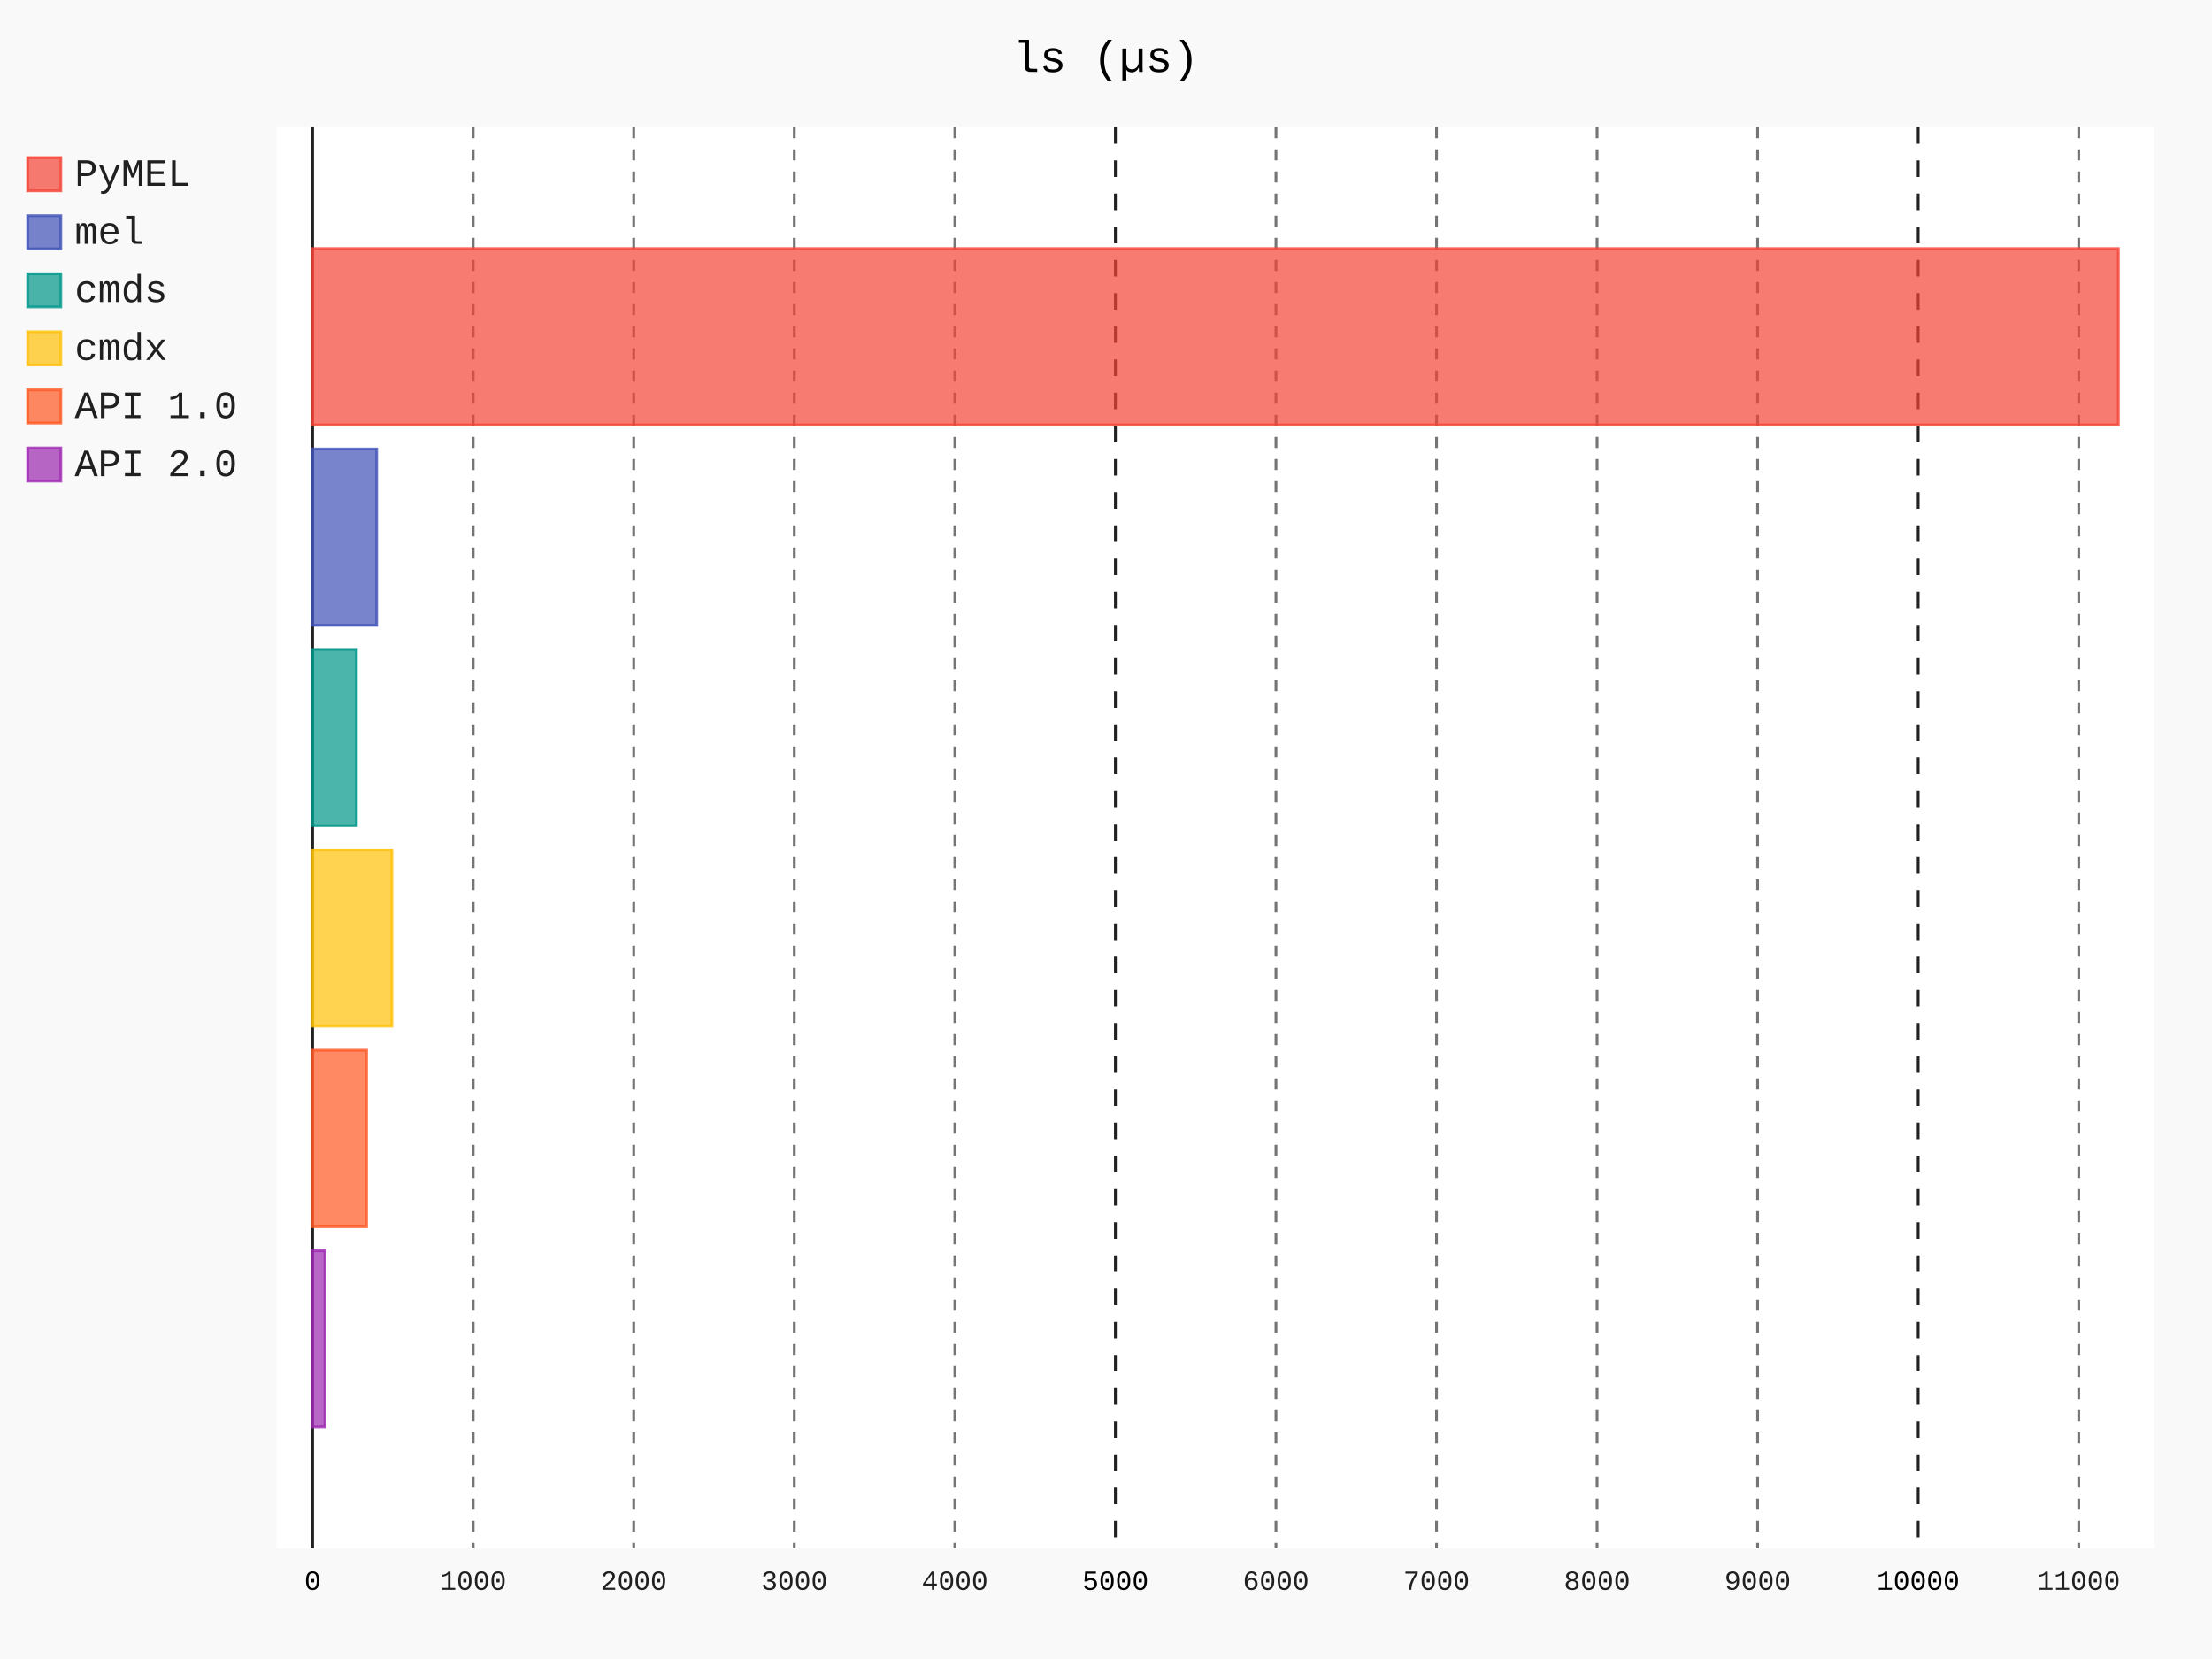
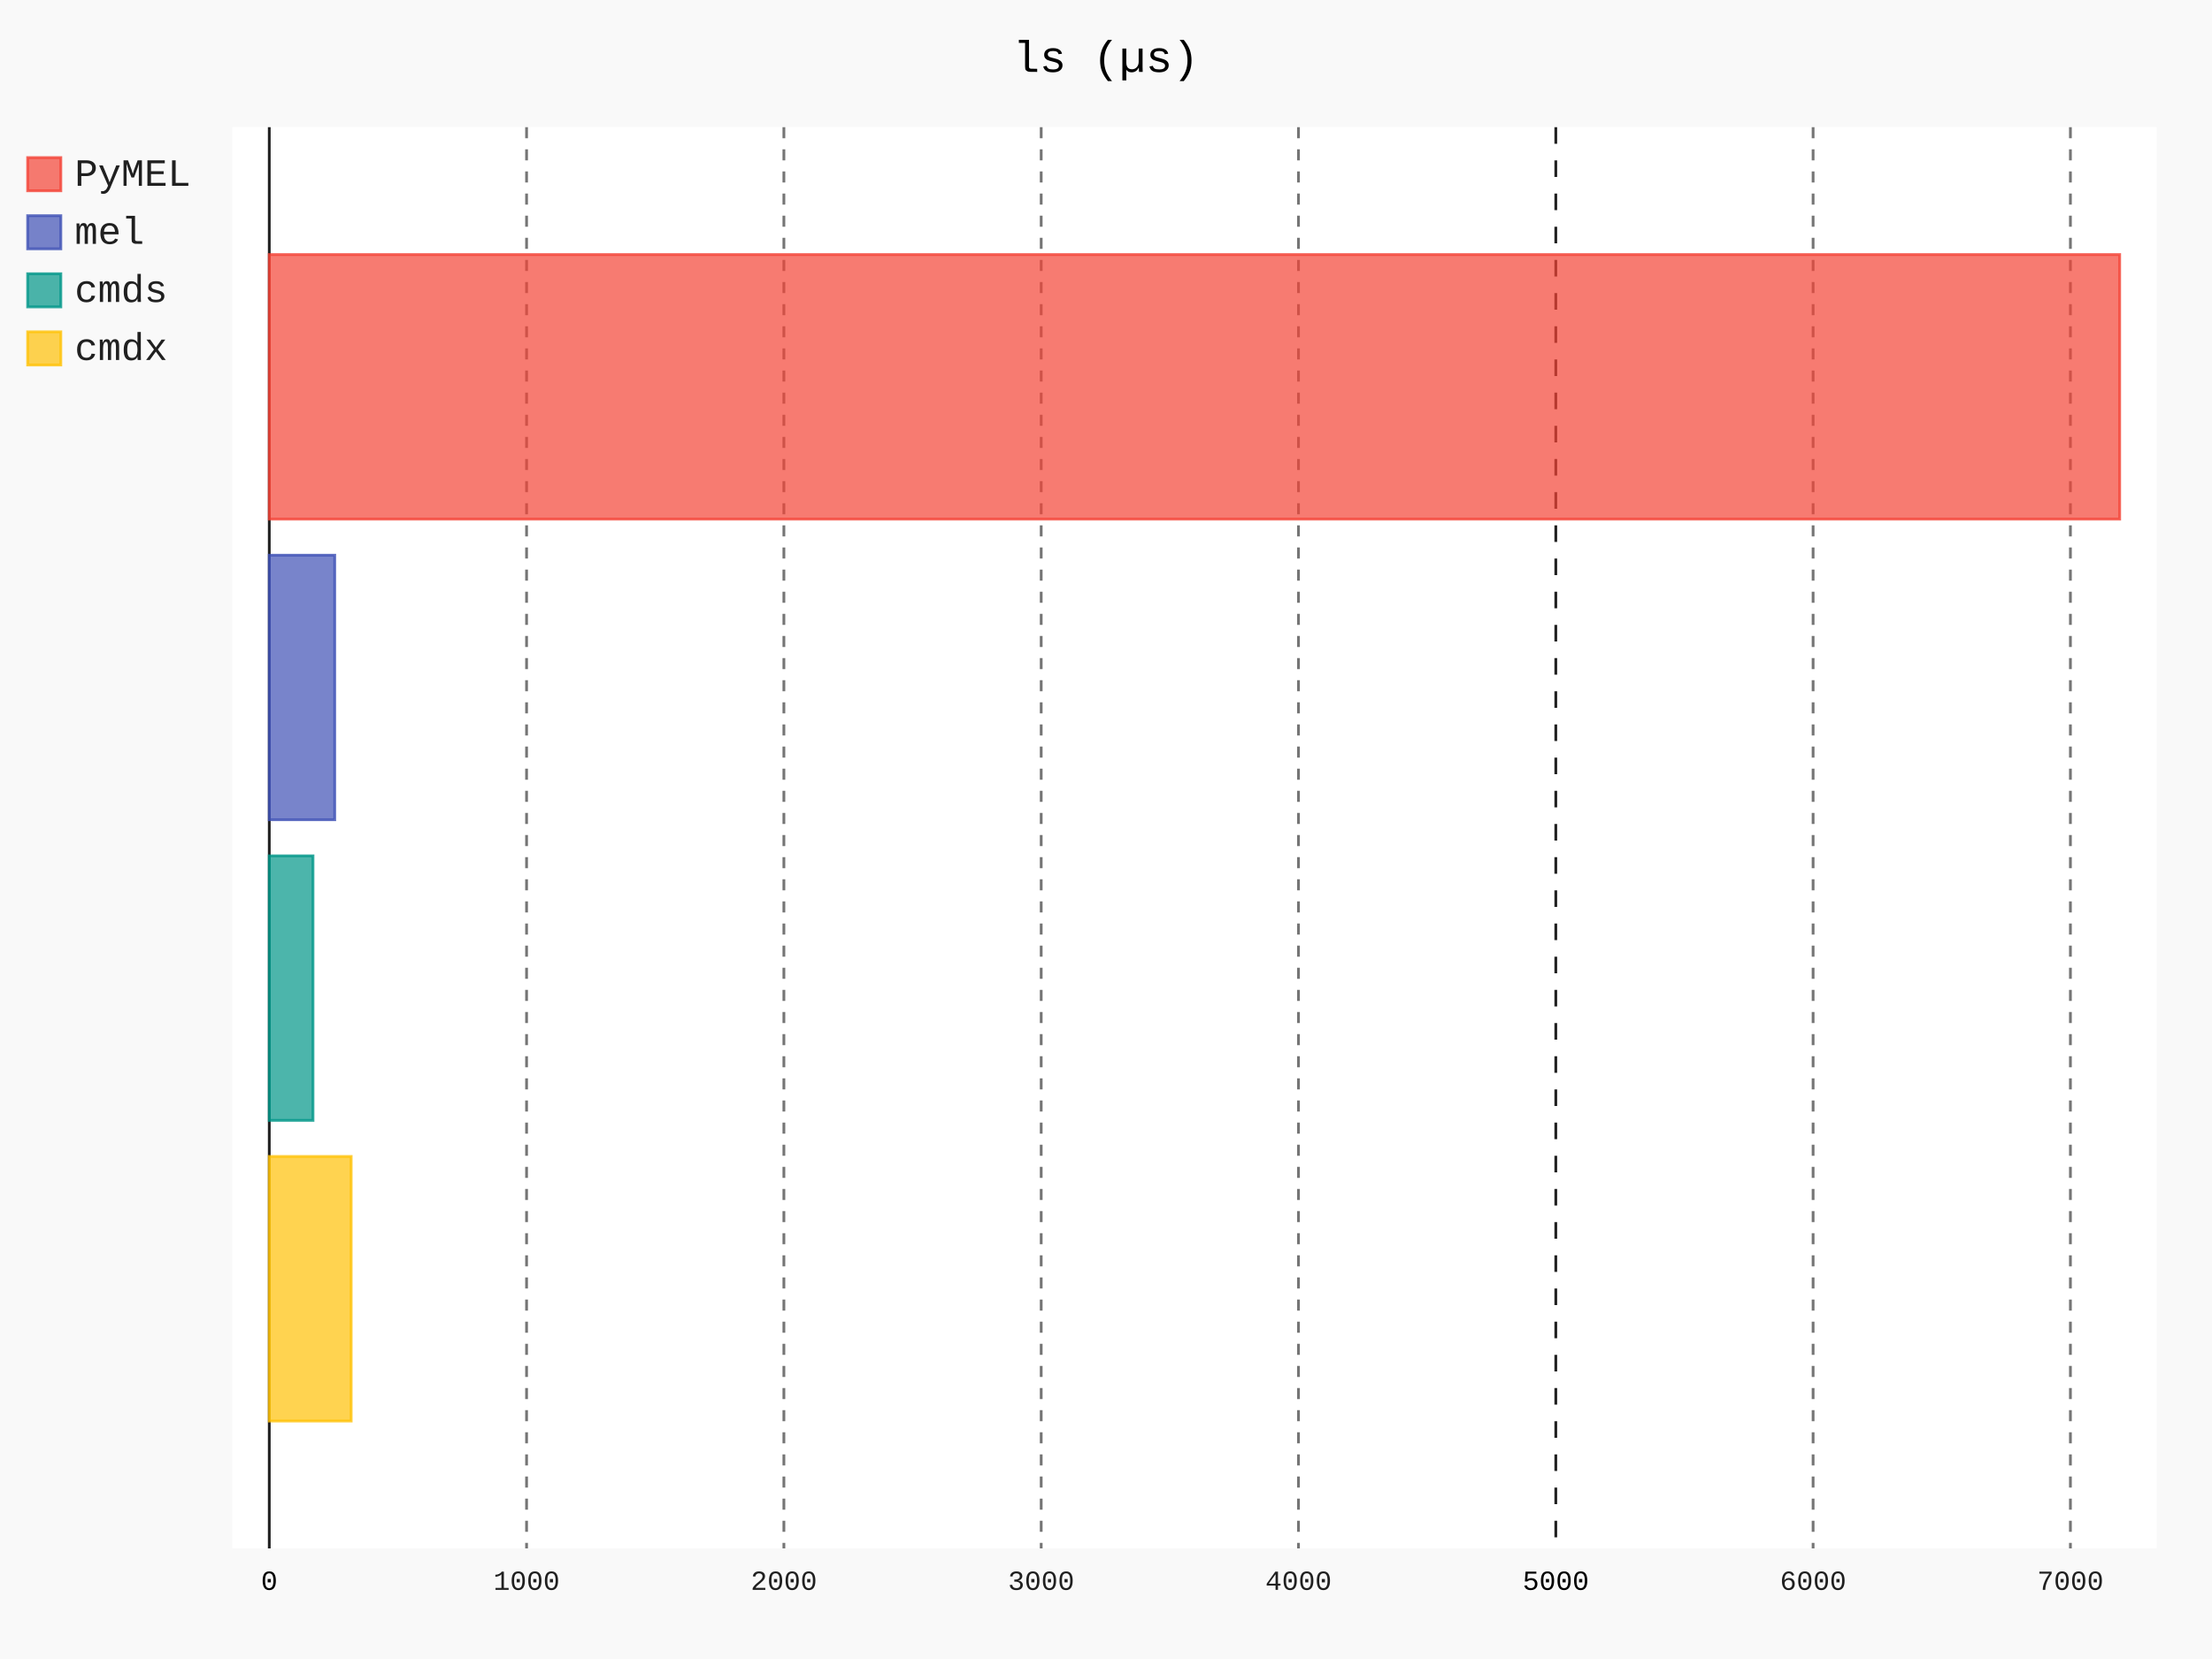
- <svg xmlns="http://www.w3.org/2000/svg" class="pygal-chart" id="chart-09f493f6-ecae-40c6-956a-2bcc0fc45528" viewBox="0 0 800 600">
+ <svg xmlns="http://www.w3.org/2000/svg" class="pygal-chart" id="chart-dd89919a-7e50-403a-a7cd-332e941238bc" viewBox="0 0 800 600">
  <defs>
-     <style type="text/css">#chart-09f493f6-ecae-40c6-956a-2bcc0fc45528{-webkit-user-select:none;-webkit-font-smoothing:antialiased;font-family:Consolas,"Liberation Mono",Menlo,Courier,monospace}#chart-09f493f6-ecae-40c6-956a-2bcc0fc45528 .title{font-family:Consolas,"Liberation Mono",Menlo,Courier,monospace;font-size:16px}#chart-09f493f6-ecae-40c6-956a-2bcc0fc45528 .legends .legend text{font-family:Consolas,"Liberation Mono",Menlo,Courier,monospace;font-size:14px}#chart-09f493f6-ecae-40c6-956a-2bcc0fc45528 .axis text{font-family:Consolas,"Liberation Mono",Menlo,Courier,monospace;font-size:10px}#chart-09f493f6-ecae-40c6-956a-2bcc0fc45528 .axis text.major{font-family:Consolas,"Liberation Mono",Menlo,Courier,monospace;font-size:10px}#chart-09f493f6-ecae-40c6-956a-2bcc0fc45528 .text-overlay text.value{font-family:Consolas,"Liberation Mono",Menlo,Courier,monospace;font-size:16px}#chart-09f493f6-ecae-40c6-956a-2bcc0fc45528 .text-overlay text.label{font-family:Consolas,"Liberation Mono",Menlo,Courier,monospace;font-size:10px}#chart-09f493f6-ecae-40c6-956a-2bcc0fc45528 .tooltip{font-family:Consolas,"Liberation Mono",Menlo,Courier,monospace;font-size:14px}#chart-09f493f6-ecae-40c6-956a-2bcc0fc45528 text.no_data{font-family:Consolas,"Liberation Mono",Menlo,Courier,monospace;font-size:64px}
- #chart-09f493f6-ecae-40c6-956a-2bcc0fc45528{background-color:rgba(249,249,249,1)}#chart-09f493f6-ecae-40c6-956a-2bcc0fc45528 path,#chart-09f493f6-ecae-40c6-956a-2bcc0fc45528 line,#chart-09f493f6-ecae-40c6-956a-2bcc0fc45528 rect,#chart-09f493f6-ecae-40c6-956a-2bcc0fc45528 circle{-webkit-transition:150ms;-moz-transition:150ms;transition:150ms}#chart-09f493f6-ecae-40c6-956a-2bcc0fc45528 .graph &gt; .background{fill:rgba(249,249,249,1)}#chart-09f493f6-ecae-40c6-956a-2bcc0fc45528 .plot &gt; .background{fill:rgba(255,255,255,1)}#chart-09f493f6-ecae-40c6-956a-2bcc0fc45528 .graph{fill:rgba(0,0,0,.87)}#chart-09f493f6-ecae-40c6-956a-2bcc0fc45528 text.no_data{fill:rgba(0,0,0,1)}#chart-09f493f6-ecae-40c6-956a-2bcc0fc45528 .title{fill:rgba(0,0,0,1)}#chart-09f493f6-ecae-40c6-956a-2bcc0fc45528 .legends .legend text{fill:rgba(0,0,0,.87)}#chart-09f493f6-ecae-40c6-956a-2bcc0fc45528 .legends .legend:hover text{fill:rgba(0,0,0,1)}#chart-09f493f6-ecae-40c6-956a-2bcc0fc45528 .axis .line{stroke:rgba(0,0,0,1)}#chart-09f493f6-ecae-40c6-956a-2bcc0fc45528 .axis .guide.line{stroke:rgba(0,0,0,.54)}#chart-09f493f6-ecae-40c6-956a-2bcc0fc45528 .axis .major.line{stroke:rgba(0,0,0,.87)}#chart-09f493f6-ecae-40c6-956a-2bcc0fc45528 .axis text.major{fill:rgba(0,0,0,1)}#chart-09f493f6-ecae-40c6-956a-2bcc0fc45528 .axis.y .guides:hover .guide.line,#chart-09f493f6-ecae-40c6-956a-2bcc0fc45528 .line-graph .axis.x .guides:hover .guide.line,#chart-09f493f6-ecae-40c6-956a-2bcc0fc45528 .stackedline-graph .axis.x .guides:hover .guide.line,#chart-09f493f6-ecae-40c6-956a-2bcc0fc45528 .xy-graph .axis.x .guides:hover .guide.line{stroke:rgba(0,0,0,1)}#chart-09f493f6-ecae-40c6-956a-2bcc0fc45528 .axis .guides:hover text{fill:rgba(0,0,0,1)}#chart-09f493f6-ecae-40c6-956a-2bcc0fc45528 .reactive{fill-opacity:.7;stroke-opacity:.8}#chart-09f493f6-ecae-40c6-956a-2bcc0fc45528 .ci{stroke:rgba(0,0,0,.87)}#chart-09f493f6-ecae-40c6-956a-2bcc0fc45528 .reactive.active,#chart-09f493f6-ecae-40c6-956a-2bcc0fc45528 .active .reactive{fill-opacity:.8;stroke-opacity:.9;stroke-width:4}#chart-09f493f6-ecae-40c6-956a-2bcc0fc45528 .ci .reactive.active{stroke-width:1.5}#chart-09f493f6-ecae-40c6-956a-2bcc0fc45528 .series text{fill:rgba(0,0,0,1)}#chart-09f493f6-ecae-40c6-956a-2bcc0fc45528 .tooltip rect{fill:rgba(255,255,255,1);stroke:rgba(0,0,0,1);-webkit-transition:opacity 150ms;-moz-transition:opacity 150ms;transition:opacity 150ms}#chart-09f493f6-ecae-40c6-956a-2bcc0fc45528 .tooltip .label{fill:rgba(0,0,0,.87)}#chart-09f493f6-ecae-40c6-956a-2bcc0fc45528 .tooltip .label{fill:rgba(0,0,0,.87)}#chart-09f493f6-ecae-40c6-956a-2bcc0fc45528 .tooltip .legend{font-size:.8em;fill:rgba(0,0,0,.54)}#chart-09f493f6-ecae-40c6-956a-2bcc0fc45528 .tooltip .x_label{font-size:.6em;fill:rgba(0,0,0,1)}#chart-09f493f6-ecae-40c6-956a-2bcc0fc45528 .tooltip .xlink{font-size:.5em;text-decoration:underline}#chart-09f493f6-ecae-40c6-956a-2bcc0fc45528 .tooltip .value{font-size:1.5em}#chart-09f493f6-ecae-40c6-956a-2bcc0fc45528 .bound{font-size:.5em}#chart-09f493f6-ecae-40c6-956a-2bcc0fc45528 .max-value{font-size:.75em;fill:rgba(0,0,0,.54)}#chart-09f493f6-ecae-40c6-956a-2bcc0fc45528 .map-element{fill:rgba(255,255,255,1);stroke:rgba(0,0,0,.54) !important}#chart-09f493f6-ecae-40c6-956a-2bcc0fc45528 .map-element .reactive{fill-opacity:inherit;stroke-opacity:inherit}#chart-09f493f6-ecae-40c6-956a-2bcc0fc45528 .color-0,#chart-09f493f6-ecae-40c6-956a-2bcc0fc45528 .color-0 a:visited{stroke:#F44336;fill:#F44336}#chart-09f493f6-ecae-40c6-956a-2bcc0fc45528 .color-1,#chart-09f493f6-ecae-40c6-956a-2bcc0fc45528 .color-1 a:visited{stroke:#3F51B5;fill:#3F51B5}#chart-09f493f6-ecae-40c6-956a-2bcc0fc45528 .color-2,#chart-09f493f6-ecae-40c6-956a-2bcc0fc45528 .color-2 a:visited{stroke:#009688;fill:#009688}#chart-09f493f6-ecae-40c6-956a-2bcc0fc45528 .color-3,#chart-09f493f6-ecae-40c6-956a-2bcc0fc45528 .color-3 a:visited{stroke:#FFC107;fill:#FFC107}#chart-09f493f6-ecae-40c6-956a-2bcc0fc45528 .color-4,#chart-09f493f6-ecae-40c6-956a-2bcc0fc45528 .color-4 a:visited{stroke:#FF5722;fill:#FF5722}#chart-09f493f6-ecae-40c6-956a-2bcc0fc45528 .color-5,#chart-09f493f6-ecae-40c6-956a-2bcc0fc45528 .color-5 a:visited{stroke:#9C27B0;fill:#9C27B0}#chart-09f493f6-ecae-40c6-956a-2bcc0fc45528 .text-overlay .color-0 text{fill:black}#chart-09f493f6-ecae-40c6-956a-2bcc0fc45528 .text-overlay .color-1 text{fill:black}#chart-09f493f6-ecae-40c6-956a-2bcc0fc45528 .text-overlay .color-2 text{fill:black}#chart-09f493f6-ecae-40c6-956a-2bcc0fc45528 .text-overlay .color-3 text{fill:black}#chart-09f493f6-ecae-40c6-956a-2bcc0fc45528 .text-overlay .color-4 text{fill:black}#chart-09f493f6-ecae-40c6-956a-2bcc0fc45528 .text-overlay .color-5 text{fill:black}
- #chart-09f493f6-ecae-40c6-956a-2bcc0fc45528 text.no_data{text-anchor:middle}#chart-09f493f6-ecae-40c6-956a-2bcc0fc45528 .guide.line{fill:none}#chart-09f493f6-ecae-40c6-956a-2bcc0fc45528 .centered{text-anchor:middle}#chart-09f493f6-ecae-40c6-956a-2bcc0fc45528 .title{text-anchor:middle}#chart-09f493f6-ecae-40c6-956a-2bcc0fc45528 .legends .legend text{fill-opacity:1}#chart-09f493f6-ecae-40c6-956a-2bcc0fc45528 .axis.x text{text-anchor:middle}#chart-09f493f6-ecae-40c6-956a-2bcc0fc45528 .axis.x:not(.web) text[transform]{text-anchor:start}#chart-09f493f6-ecae-40c6-956a-2bcc0fc45528 .axis.x:not(.web) text[transform].backwards{text-anchor:end}#chart-09f493f6-ecae-40c6-956a-2bcc0fc45528 .axis.y text{text-anchor:end}#chart-09f493f6-ecae-40c6-956a-2bcc0fc45528 .axis.y text[transform].backwards{text-anchor:start}#chart-09f493f6-ecae-40c6-956a-2bcc0fc45528 .axis.y2 text{text-anchor:start}#chart-09f493f6-ecae-40c6-956a-2bcc0fc45528 .axis.y2 text[transform].backwards{text-anchor:end}#chart-09f493f6-ecae-40c6-956a-2bcc0fc45528 .axis .guide.line{stroke-dasharray:4,4}#chart-09f493f6-ecae-40c6-956a-2bcc0fc45528 .axis .major.guide.line{stroke-dasharray:6,6}#chart-09f493f6-ecae-40c6-956a-2bcc0fc45528 .horizontal .axis.y .guide.line,#chart-09f493f6-ecae-40c6-956a-2bcc0fc45528 .horizontal .axis.y2 .guide.line,#chart-09f493f6-ecae-40c6-956a-2bcc0fc45528 .vertical .axis.x .guide.line{opacity:0}#chart-09f493f6-ecae-40c6-956a-2bcc0fc45528 .horizontal .axis.always_show .guide.line,#chart-09f493f6-ecae-40c6-956a-2bcc0fc45528 .vertical .axis.always_show .guide.line{opacity:1 !important}#chart-09f493f6-ecae-40c6-956a-2bcc0fc45528 .axis.y .guides:hover .guide.line,#chart-09f493f6-ecae-40c6-956a-2bcc0fc45528 .axis.y2 .guides:hover .guide.line,#chart-09f493f6-ecae-40c6-956a-2bcc0fc45528 .axis.x .guides:hover .guide.line{opacity:1}#chart-09f493f6-ecae-40c6-956a-2bcc0fc45528 .axis .guides:hover text{opacity:1}#chart-09f493f6-ecae-40c6-956a-2bcc0fc45528 .nofill{fill:none}#chart-09f493f6-ecae-40c6-956a-2bcc0fc45528 .subtle-fill{fill-opacity:.2}#chart-09f493f6-ecae-40c6-956a-2bcc0fc45528 .dot{stroke-width:1px;fill-opacity:1}#chart-09f493f6-ecae-40c6-956a-2bcc0fc45528 .dot.active{stroke-width:5px}#chart-09f493f6-ecae-40c6-956a-2bcc0fc45528 .dot.negative{fill:transparent}#chart-09f493f6-ecae-40c6-956a-2bcc0fc45528 text,#chart-09f493f6-ecae-40c6-956a-2bcc0fc45528 tspan{stroke:none !important}#chart-09f493f6-ecae-40c6-956a-2bcc0fc45528 .series text.active{opacity:1}#chart-09f493f6-ecae-40c6-956a-2bcc0fc45528 .tooltip rect{fill-opacity:.95;stroke-width:.5}#chart-09f493f6-ecae-40c6-956a-2bcc0fc45528 .tooltip text{fill-opacity:1}#chart-09f493f6-ecae-40c6-956a-2bcc0fc45528 .showable{visibility:hidden}#chart-09f493f6-ecae-40c6-956a-2bcc0fc45528 .showable.shown{visibility:visible}#chart-09f493f6-ecae-40c6-956a-2bcc0fc45528 .gauge-background{fill:rgba(229,229,229,1);stroke:none}#chart-09f493f6-ecae-40c6-956a-2bcc0fc45528 .bg-lines{stroke:rgba(249,249,249,1);stroke-width:2px}</style>
+     <style type="text/css">#chart-dd89919a-7e50-403a-a7cd-332e941238bc{-webkit-user-select:none;-webkit-font-smoothing:antialiased;font-family:Consolas,"Liberation Mono",Menlo,Courier,monospace}#chart-dd89919a-7e50-403a-a7cd-332e941238bc .title{font-family:Consolas,"Liberation Mono",Menlo,Courier,monospace;font-size:16px}#chart-dd89919a-7e50-403a-a7cd-332e941238bc .legends .legend text{font-family:Consolas,"Liberation Mono",Menlo,Courier,monospace;font-size:14px}#chart-dd89919a-7e50-403a-a7cd-332e941238bc .axis text{font-family:Consolas,"Liberation Mono",Menlo,Courier,monospace;font-size:10px}#chart-dd89919a-7e50-403a-a7cd-332e941238bc .axis text.major{font-family:Consolas,"Liberation Mono",Menlo,Courier,monospace;font-size:10px}#chart-dd89919a-7e50-403a-a7cd-332e941238bc .text-overlay text.value{font-family:Consolas,"Liberation Mono",Menlo,Courier,monospace;font-size:16px}#chart-dd89919a-7e50-403a-a7cd-332e941238bc .text-overlay text.label{font-family:Consolas,"Liberation Mono",Menlo,Courier,monospace;font-size:10px}#chart-dd89919a-7e50-403a-a7cd-332e941238bc .tooltip{font-family:Consolas,"Liberation Mono",Menlo,Courier,monospace;font-size:14px}#chart-dd89919a-7e50-403a-a7cd-332e941238bc text.no_data{font-family:Consolas,"Liberation Mono",Menlo,Courier,monospace;font-size:64px}
+ #chart-dd89919a-7e50-403a-a7cd-332e941238bc{background-color:rgba(249,249,249,1)}#chart-dd89919a-7e50-403a-a7cd-332e941238bc path,#chart-dd89919a-7e50-403a-a7cd-332e941238bc line,#chart-dd89919a-7e50-403a-a7cd-332e941238bc rect,#chart-dd89919a-7e50-403a-a7cd-332e941238bc circle{-webkit-transition:150ms;-moz-transition:150ms;transition:150ms}#chart-dd89919a-7e50-403a-a7cd-332e941238bc .graph &gt; .background{fill:rgba(249,249,249,1)}#chart-dd89919a-7e50-403a-a7cd-332e941238bc .plot &gt; .background{fill:rgba(255,255,255,1)}#chart-dd89919a-7e50-403a-a7cd-332e941238bc .graph{fill:rgba(0,0,0,.87)}#chart-dd89919a-7e50-403a-a7cd-332e941238bc text.no_data{fill:rgba(0,0,0,1)}#chart-dd89919a-7e50-403a-a7cd-332e941238bc .title{fill:rgba(0,0,0,1)}#chart-dd89919a-7e50-403a-a7cd-332e941238bc .legends .legend text{fill:rgba(0,0,0,.87)}#chart-dd89919a-7e50-403a-a7cd-332e941238bc .legends .legend:hover text{fill:rgba(0,0,0,1)}#chart-dd89919a-7e50-403a-a7cd-332e941238bc .axis .line{stroke:rgba(0,0,0,1)}#chart-dd89919a-7e50-403a-a7cd-332e941238bc .axis .guide.line{stroke:rgba(0,0,0,.54)}#chart-dd89919a-7e50-403a-a7cd-332e941238bc .axis .major.line{stroke:rgba(0,0,0,.87)}#chart-dd89919a-7e50-403a-a7cd-332e941238bc .axis text.major{fill:rgba(0,0,0,1)}#chart-dd89919a-7e50-403a-a7cd-332e941238bc .axis.y .guides:hover .guide.line,#chart-dd89919a-7e50-403a-a7cd-332e941238bc .line-graph .axis.x .guides:hover .guide.line,#chart-dd89919a-7e50-403a-a7cd-332e941238bc .stackedline-graph .axis.x .guides:hover .guide.line,#chart-dd89919a-7e50-403a-a7cd-332e941238bc .xy-graph .axis.x .guides:hover .guide.line{stroke:rgba(0,0,0,1)}#chart-dd89919a-7e50-403a-a7cd-332e941238bc .axis .guides:hover text{fill:rgba(0,0,0,1)}#chart-dd89919a-7e50-403a-a7cd-332e941238bc .reactive{fill-opacity:.7;stroke-opacity:.8}#chart-dd89919a-7e50-403a-a7cd-332e941238bc .ci{stroke:rgba(0,0,0,.87)}#chart-dd89919a-7e50-403a-a7cd-332e941238bc .reactive.active,#chart-dd89919a-7e50-403a-a7cd-332e941238bc .active .reactive{fill-opacity:.8;stroke-opacity:.9;stroke-width:4}#chart-dd89919a-7e50-403a-a7cd-332e941238bc .ci .reactive.active{stroke-width:1.5}#chart-dd89919a-7e50-403a-a7cd-332e941238bc .series text{fill:rgba(0,0,0,1)}#chart-dd89919a-7e50-403a-a7cd-332e941238bc .tooltip rect{fill:rgba(255,255,255,1);stroke:rgba(0,0,0,1);-webkit-transition:opacity 150ms;-moz-transition:opacity 150ms;transition:opacity 150ms}#chart-dd89919a-7e50-403a-a7cd-332e941238bc .tooltip .label{fill:rgba(0,0,0,.87)}#chart-dd89919a-7e50-403a-a7cd-332e941238bc .tooltip .label{fill:rgba(0,0,0,.87)}#chart-dd89919a-7e50-403a-a7cd-332e941238bc .tooltip .legend{font-size:.8em;fill:rgba(0,0,0,.54)}#chart-dd89919a-7e50-403a-a7cd-332e941238bc .tooltip .x_label{font-size:.6em;fill:rgba(0,0,0,1)}#chart-dd89919a-7e50-403a-a7cd-332e941238bc .tooltip .xlink{font-size:.5em;text-decoration:underline}#chart-dd89919a-7e50-403a-a7cd-332e941238bc .tooltip .value{font-size:1.5em}#chart-dd89919a-7e50-403a-a7cd-332e941238bc .bound{font-size:.5em}#chart-dd89919a-7e50-403a-a7cd-332e941238bc .max-value{font-size:.75em;fill:rgba(0,0,0,.54)}#chart-dd89919a-7e50-403a-a7cd-332e941238bc .map-element{fill:rgba(255,255,255,1);stroke:rgba(0,0,0,.54) !important}#chart-dd89919a-7e50-403a-a7cd-332e941238bc .map-element .reactive{fill-opacity:inherit;stroke-opacity:inherit}#chart-dd89919a-7e50-403a-a7cd-332e941238bc .color-0,#chart-dd89919a-7e50-403a-a7cd-332e941238bc .color-0 a:visited{stroke:#F44336;fill:#F44336}#chart-dd89919a-7e50-403a-a7cd-332e941238bc .color-1,#chart-dd89919a-7e50-403a-a7cd-332e941238bc .color-1 a:visited{stroke:#3F51B5;fill:#3F51B5}#chart-dd89919a-7e50-403a-a7cd-332e941238bc .color-2,#chart-dd89919a-7e50-403a-a7cd-332e941238bc .color-2 a:visited{stroke:#009688;fill:#009688}#chart-dd89919a-7e50-403a-a7cd-332e941238bc .color-3,#chart-dd89919a-7e50-403a-a7cd-332e941238bc .color-3 a:visited{stroke:#FFC107;fill:#FFC107}#chart-dd89919a-7e50-403a-a7cd-332e941238bc .text-overlay .color-0 text{fill:black}#chart-dd89919a-7e50-403a-a7cd-332e941238bc .text-overlay .color-1 text{fill:black}#chart-dd89919a-7e50-403a-a7cd-332e941238bc .text-overlay .color-2 text{fill:black}#chart-dd89919a-7e50-403a-a7cd-332e941238bc .text-overlay .color-3 text{fill:black}
+ #chart-dd89919a-7e50-403a-a7cd-332e941238bc text.no_data{text-anchor:middle}#chart-dd89919a-7e50-403a-a7cd-332e941238bc .guide.line{fill:none}#chart-dd89919a-7e50-403a-a7cd-332e941238bc .centered{text-anchor:middle}#chart-dd89919a-7e50-403a-a7cd-332e941238bc .title{text-anchor:middle}#chart-dd89919a-7e50-403a-a7cd-332e941238bc .legends .legend text{fill-opacity:1}#chart-dd89919a-7e50-403a-a7cd-332e941238bc .axis.x text{text-anchor:middle}#chart-dd89919a-7e50-403a-a7cd-332e941238bc .axis.x:not(.web) text[transform]{text-anchor:start}#chart-dd89919a-7e50-403a-a7cd-332e941238bc .axis.x:not(.web) text[transform].backwards{text-anchor:end}#chart-dd89919a-7e50-403a-a7cd-332e941238bc .axis.y text{text-anchor:end}#chart-dd89919a-7e50-403a-a7cd-332e941238bc .axis.y text[transform].backwards{text-anchor:start}#chart-dd89919a-7e50-403a-a7cd-332e941238bc .axis.y2 text{text-anchor:start}#chart-dd89919a-7e50-403a-a7cd-332e941238bc .axis.y2 text[transform].backwards{text-anchor:end}#chart-dd89919a-7e50-403a-a7cd-332e941238bc .axis .guide.line{stroke-dasharray:4,4}#chart-dd89919a-7e50-403a-a7cd-332e941238bc .axis .major.guide.line{stroke-dasharray:6,6}#chart-dd89919a-7e50-403a-a7cd-332e941238bc .horizontal .axis.y .guide.line,#chart-dd89919a-7e50-403a-a7cd-332e941238bc .horizontal .axis.y2 .guide.line,#chart-dd89919a-7e50-403a-a7cd-332e941238bc .vertical .axis.x .guide.line{opacity:0}#chart-dd89919a-7e50-403a-a7cd-332e941238bc .horizontal .axis.always_show .guide.line,#chart-dd89919a-7e50-403a-a7cd-332e941238bc .vertical .axis.always_show .guide.line{opacity:1 !important}#chart-dd89919a-7e50-403a-a7cd-332e941238bc .axis.y .guides:hover .guide.line,#chart-dd89919a-7e50-403a-a7cd-332e941238bc .axis.y2 .guides:hover .guide.line,#chart-dd89919a-7e50-403a-a7cd-332e941238bc .axis.x .guides:hover .guide.line{opacity:1}#chart-dd89919a-7e50-403a-a7cd-332e941238bc .axis .guides:hover text{opacity:1}#chart-dd89919a-7e50-403a-a7cd-332e941238bc .nofill{fill:none}#chart-dd89919a-7e50-403a-a7cd-332e941238bc .subtle-fill{fill-opacity:.2}#chart-dd89919a-7e50-403a-a7cd-332e941238bc .dot{stroke-width:1px;fill-opacity:1}#chart-dd89919a-7e50-403a-a7cd-332e941238bc .dot.active{stroke-width:5px}#chart-dd89919a-7e50-403a-a7cd-332e941238bc .dot.negative{fill:transparent}#chart-dd89919a-7e50-403a-a7cd-332e941238bc text,#chart-dd89919a-7e50-403a-a7cd-332e941238bc tspan{stroke:none !important}#chart-dd89919a-7e50-403a-a7cd-332e941238bc .series text.active{opacity:1}#chart-dd89919a-7e50-403a-a7cd-332e941238bc .tooltip rect{fill-opacity:.95;stroke-width:.5}#chart-dd89919a-7e50-403a-a7cd-332e941238bc .tooltip text{fill-opacity:1}#chart-dd89919a-7e50-403a-a7cd-332e941238bc .showable{visibility:hidden}#chart-dd89919a-7e50-403a-a7cd-332e941238bc .showable.shown{visibility:visible}#chart-dd89919a-7e50-403a-a7cd-332e941238bc .gauge-background{fill:rgba(229,229,229,1);stroke:none}#chart-dd89919a-7e50-403a-a7cd-332e941238bc .bg-lines{stroke:rgba(249,249,249,1);stroke-width:2px}</style>
  </defs>
  <g class="graph horizontalbar-graph horizontal">
    <rect class="background" height="600" width="800" x="0" y="0" />
-     <g class="plot" transform="translate(100, 46)">
-       <rect class="background" height="514" width="679.2" x="0" y="0" />
+     <g class="plot" transform="translate(84, 46)">
+       <rect class="background" height="514" width="696.0" x="0" y="0" />
      <g class="axis x always_show">
        <g class="guides">
-           <path class="axis major line" d="M13.062 0 v514" />
-           <text class="major" x="13.062" y="529.0">0</text>
+           <path class="axis major line" d="M13.385 0 v514" />
+           <text class="major" x="13.385" y="529.0">0</text>
        </g>
        <g class="guides">
-           <path class="guide line" d="M71.129 0 v514" />
-           <text class="" x="71.129" y="529.0">1000</text>
+           <path class="guide line" d="M106.443 0 v514" />
+           <text class="" x="106.443" y="529.0">1000</text>
        </g>
        <g class="guides">
-           <path class="guide line" d="M129.197 0 v514" />
-           <text class="" x="129.197" y="529.0">2000</text>
+           <path class="guide line" d="M199.501 0 v514" />
+           <text class="" x="199.501" y="529.0">2000</text>
        </g>
        <g class="guides">
-           <path class="guide line" d="M187.264 0 v514" />
-           <text class="" x="187.264" y="529.0">3000</text>
+           <path class="guide line" d="M292.559 0 v514" />
+           <text class="" x="292.559" y="529.0">3000</text>
        </g>
        <g class="guides">
-           <path class="guide line" d="M245.332 0 v514" />
-           <text class="" x="245.332" y="529.0">4000</text>
+           <path class="guide line" d="M385.618 0 v514" />
+           <text class="" x="385.618" y="529.0">4000</text>
        </g>
        <g class="guides">
-           <path class="major guide line" d="M303.4 0 v514" />
-           <text class="major" x="303.4" y="529.0">5000</text>
+           <path class="major guide line" d="M478.676 0 v514" />
+           <text class="major" x="478.676" y="529.0">5000</text>
        </g>
        <g class="guides">
-           <path class="guide line" d="M361.467 0 v514" />
-           <text class="" x="361.467" y="529.0">6000</text>
+           <path class="guide line" d="M571.734 0 v514" />
+           <text class="" x="571.734" y="529.0">6000</text>
        </g>
        <g class="guides">
-           <path class="guide line" d="M419.535 0 v514" />
-           <text class="" x="419.535" y="529.0">7000</text>
-         </g>
-         <g class="guides">
-           <path class="guide line" d="M477.602 0 v514" />
-           <text class="" x="477.602" y="529.0">8000</text>
-         </g>
-         <g class="guides">
-           <path class="guide line" d="M535.67 0 v514" />
-           <text class="" x="535.67" y="529.0">9000</text>
-         </g>
-         <g class="guides">
-           <path class="major guide line" d="M593.737 0 v514" />
-           <text class="major" x="593.737" y="529.0">10000</text>
-         </g>
-         <g class="guides">
-           <path class="guide line" d="M651.805 0 v514" />
-           <text class="" x="651.805" y="529.0">11000</text>
-         </g>
-       </g>
-       <g class="series serie-5 color-5">
-         <g class="bars">
-           <g class="bar">
-             <rect class="rect reactive tooltip-trigger" height="63.789" rx="0" ry="0" width="4.473" x="13.062" y="406.324" />
-           </g>
-         </g>
-       </g>
-       <g class="series serie-4 color-4">
-         <g class="bars">
-           <g class="bar">
-             <rect class="rect reactive tooltip-trigger" height="63.789" rx="0" ry="0" width="19.512" x="13.062" y="333.836" />
-           </g>
+           <path class="guide line" d="M664.793 0 v514" />
+           <text class="" x="664.793" y="529.0">7000</text>
        </g>
      </g>
      <g class="series serie-3 color-3">
        <g class="bars">
          <g class="bar">
-             <rect class="rect reactive tooltip-trigger" height="63.789" rx="0" ry="0" width="28.688" x="13.062" y="261.349" />
+             <rect class="rect reactive tooltip-trigger" height="95.683" rx="0" ry="0" width="29.622" x="13.385" y="372.255" />
          </g>
        </g>
      </g>
      <g class="series serie-2 color-2">
        <g class="bars">
          <g class="bar">
-             <rect class="rect reactive tooltip-trigger" height="63.789" rx="0" ry="0" width="15.829" x="13.062" y="188.862" />
+             <rect class="rect reactive tooltip-trigger" height="95.683" rx="0" ry="0" width="15.819" x="13.385" y="263.524" />
          </g>
        </g>
      </g>
      <g class="series serie-1 color-1">
        <g class="bars">
          <g class="bar">
-             <rect class="rect reactive tooltip-trigger" height="63.789" rx="0" ry="0" width="23.173" x="13.062" y="116.375" />
+             <rect class="rect reactive tooltip-trigger" height="95.683" rx="0" ry="0" width="23.682" x="13.385" y="154.793" />
          </g>
        </g>
      </g>
      <g class="series serie-0 color-0">
        <g class="bars">
          <g class="bar">
-             <rect class="rect reactive tooltip-trigger" height="63.789" rx="0" ry="0" width="653.077" x="13.062" y="43.888" />
+             <rect class="rect reactive tooltip-trigger" height="95.683" rx="0" ry="0" width="669.231" x="13.385" y="46.062" />
          </g>
        </g>
      </g>
    </g>
    <g class="titles">
      <text class="title plot_title" x="400.0" y="26">ls (µs)</text>
    </g>
-     <g class="plot overlay" transform="translate(100, 46)">
-       <g class="series serie-5 color-5" />
-       <g class="series serie-4 color-4" />
+     <g class="plot overlay" transform="translate(84, 46)">
      <g class="series serie-3 color-3" />
      <g class="series serie-2 color-2" />
      <g class="series serie-1 color-1" />
      <g class="series serie-0 color-0" />
    </g>
-     <g class="plot text-overlay" transform="translate(100, 46)">
-       <g class="series serie-5 color-5" />
-       <g class="series serie-4 color-4" />
+     <g class="plot text-overlay" transform="translate(84, 46)">
      <g class="series serie-3 color-3" />
      <g class="series serie-2 color-2" />
      <g class="series serie-1 color-1" />
      <g class="series serie-0 color-0" />
    </g>
-     <g class="plot tooltip-overlay" transform="translate(100, 46)">
+     <g class="plot tooltip-overlay" transform="translate(84, 46)">
      <g class="tooltip" style="opacity: 0" transform="translate(0 0)">
        <rect class="tooltip-box" height="0" rx="0" ry="0" width="0" />
        <g class="text" />
      </g>
    </g>
    <g class="legends" transform="translate(10, 56)">
      <g class="legend reactive activate-serie" id="activate-serie-0">
        <rect class="color-0 reactive" height="12" width="12" x="0.0" y="1.0" />
        <text x="17.0" y="11.2">PyMEL</text>
      </g>
      <g class="legend reactive activate-serie" id="activate-serie-1">
        <rect class="color-1 reactive" height="12" width="12" x="0.0" y="22.0" />
        <text x="17.0" y="32.2">mel</text>
      </g>
      <g class="legend reactive activate-serie" id="activate-serie-2">
        <rect class="color-2 reactive" height="12" width="12" x="0.0" y="43.0" />
        <text x="17.0" y="53.2">cmds</text>
      </g>
      <g class="legend reactive activate-serie" id="activate-serie-3">
        <rect class="color-3 reactive" height="12" width="12" x="0.0" y="64.0" />
        <text x="17.0" y="74.2">cmdx</text>
      </g>
-       <g class="legend reactive activate-serie" id="activate-serie-4">
-         <rect class="color-4 reactive" height="12" width="12" x="0.0" y="85.0" />
-         <text x="17.0" y="95.2">API 1.0</text>
-       </g>
-       <g class="legend reactive activate-serie" id="activate-serie-5">
-         <rect class="color-5 reactive" height="12" width="12" x="0.0" y="106.0" />
-         <text x="17.0" y="116.2">API 2.0</text>
-       </g>
    </g>
    <g class="legends" transform="translate(790, 56)" />
  </g>
</svg>
